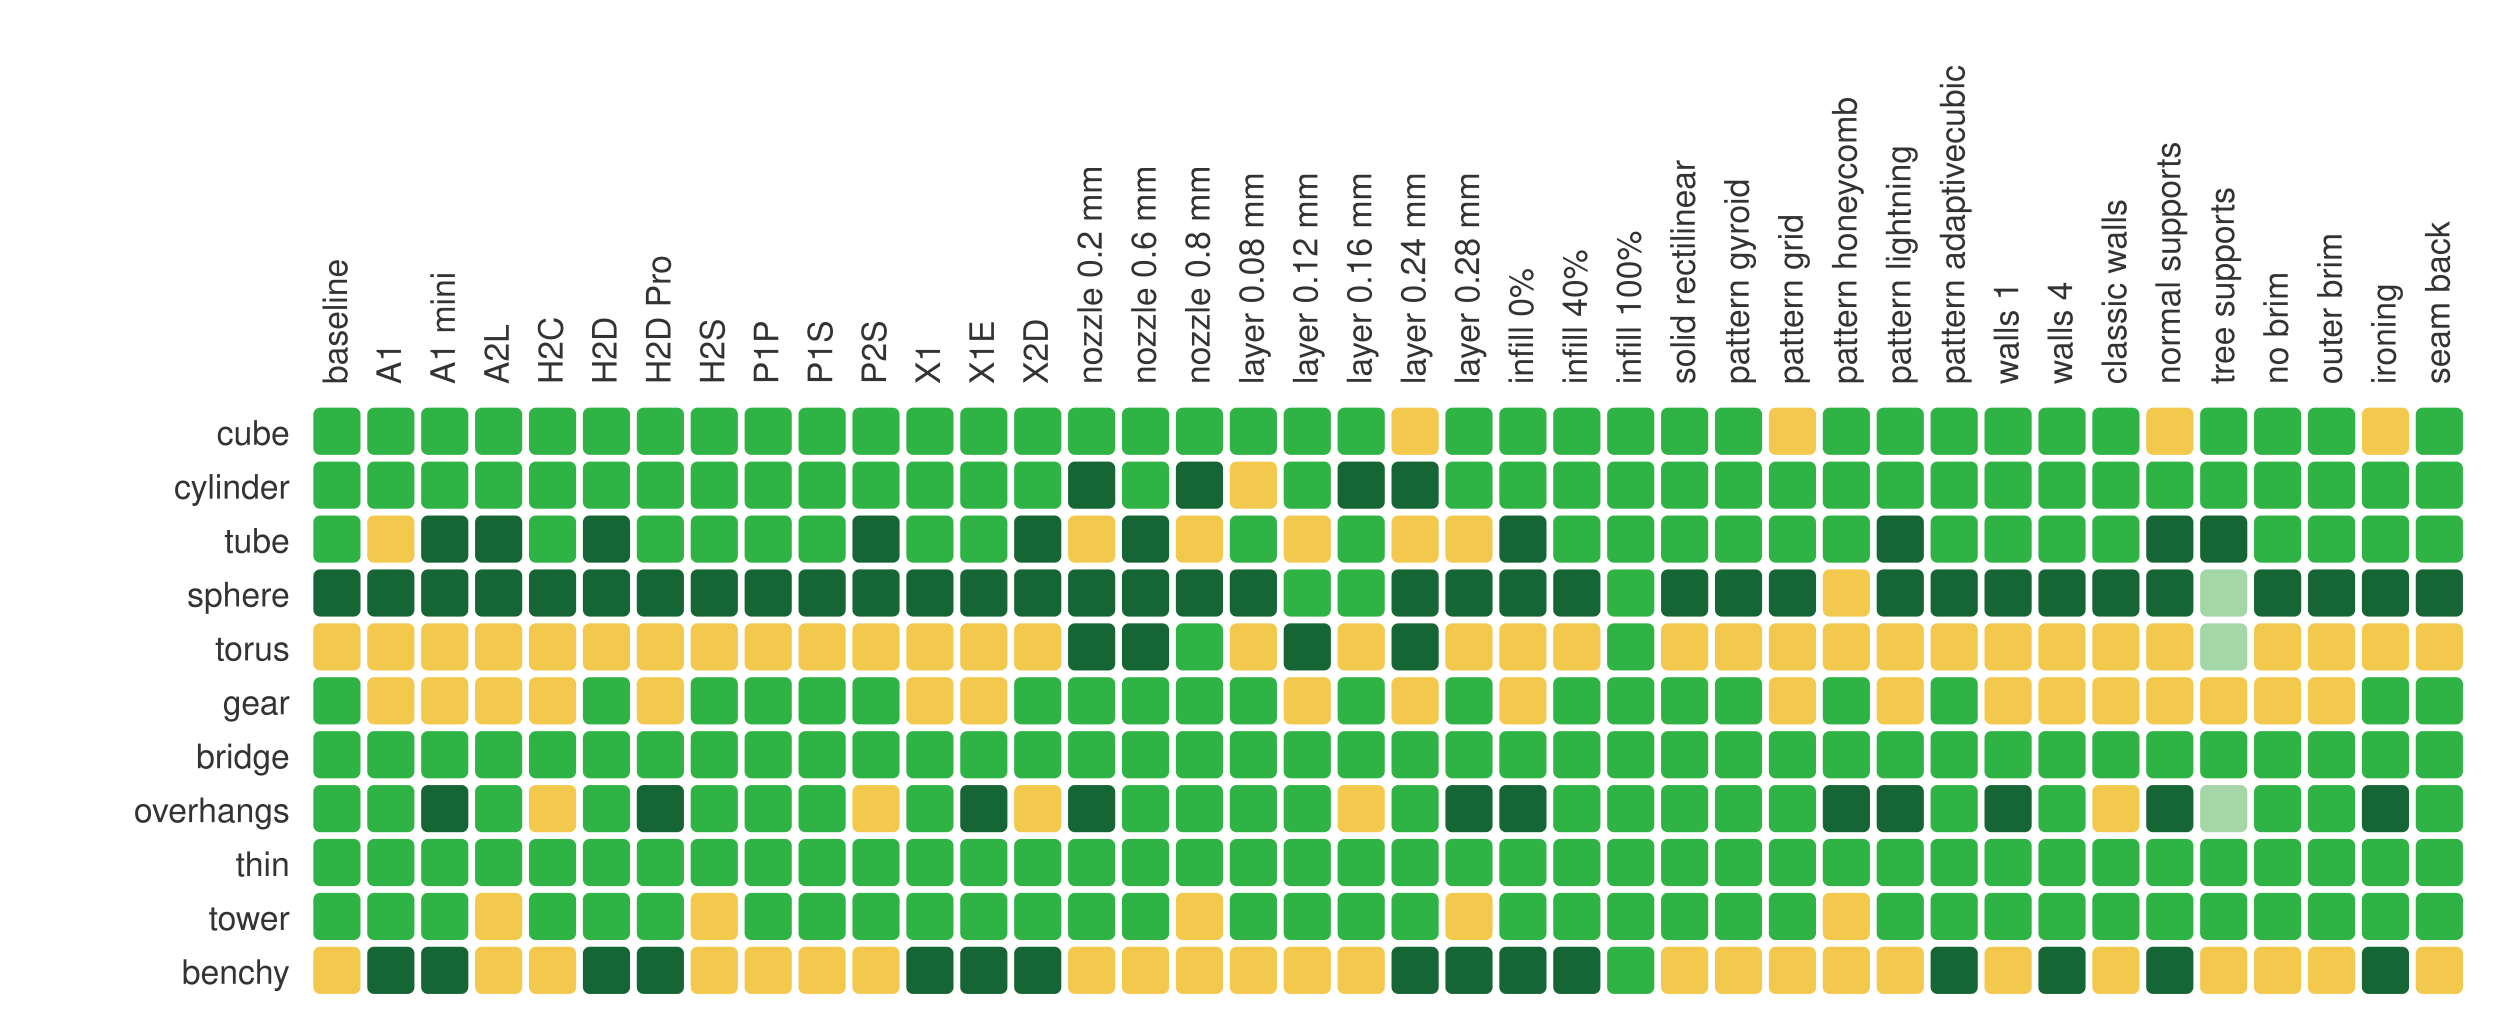
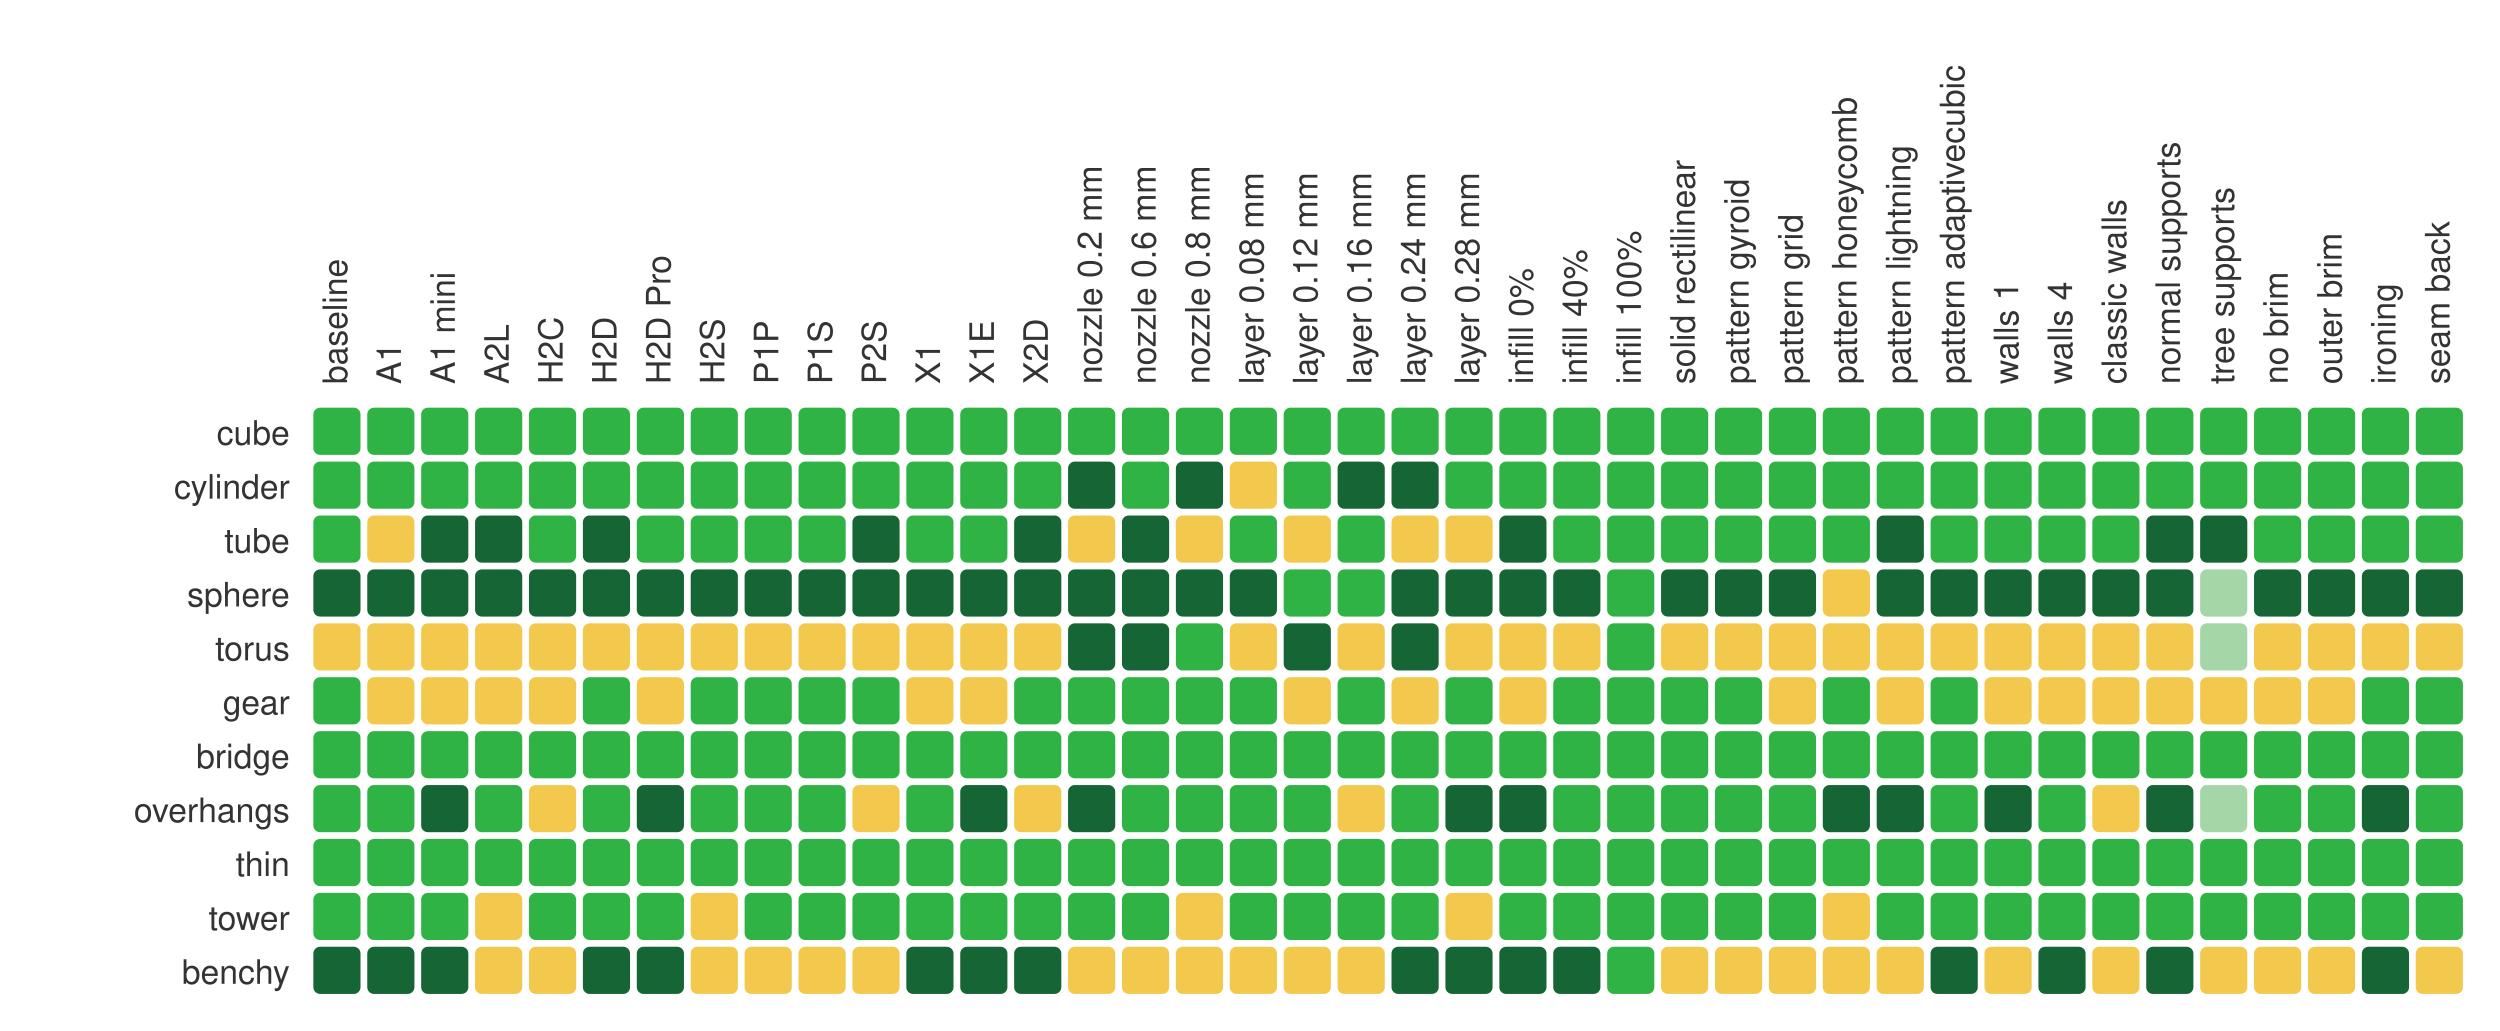
<svg xmlns="http://www.w3.org/2000/svg" width="742" height="306" font-family="Helvetica,Arial,sans-serif" font-size="10">
  <rect width="742" height="306" fill="white" />
  <text transform="translate(103.0,114) rotate(-90)" fill="#333">baseline</text>
  <text transform="translate(119.0,114) rotate(-90)" fill="#333">A1</text>
  <text transform="translate(135.0,114) rotate(-90)" fill="#333">A1 mini</text>
  <text transform="translate(151.0,114) rotate(-90)" fill="#333">A2L</text>
  <text transform="translate(167.0,114) rotate(-90)" fill="#333">H2C</text>
  <text transform="translate(183.0,114) rotate(-90)" fill="#333">H2D</text>
  <text transform="translate(199.0,114) rotate(-90)" fill="#333">H2D Pro</text>
  <text transform="translate(215.0,114) rotate(-90)" fill="#333">H2S</text>
  <text transform="translate(231.0,114) rotate(-90)" fill="#333">P1P</text>
  <text transform="translate(247.0,114) rotate(-90)" fill="#333">P1S</text>
  <text transform="translate(263.0,114) rotate(-90)" fill="#333">P2S</text>
  <text transform="translate(279.0,114) rotate(-90)" fill="#333">X1</text>
  <text transform="translate(295.0,114) rotate(-90)" fill="#333">X1E</text>
  <text transform="translate(311.0,114) rotate(-90)" fill="#333">X2D</text>
  <text transform="translate(327.0,114) rotate(-90)" fill="#333">nozzle 0.2 mm</text>
  <text transform="translate(343.0,114) rotate(-90)" fill="#333">nozzle 0.6 mm</text>
  <text transform="translate(359.0,114) rotate(-90)" fill="#333">nozzle 0.8 mm</text>
  <text transform="translate(375.0,114) rotate(-90)" fill="#333">layer 0.08 mm</text>
  <text transform="translate(391.0,114) rotate(-90)" fill="#333">layer 0.12 mm</text>
  <text transform="translate(407.0,114) rotate(-90)" fill="#333">layer 0.16 mm</text>
  <text transform="translate(423.0,114) rotate(-90)" fill="#333">layer 0.24 mm</text>
  <text transform="translate(439.0,114) rotate(-90)" fill="#333">layer 0.28 mm</text>
  <text transform="translate(455.0,114) rotate(-90)" fill="#333">infill 0%</text>
  <text transform="translate(471.0,114) rotate(-90)" fill="#333">infill 40%</text>
  <text transform="translate(487.0,114) rotate(-90)" fill="#333">infill 100%</text>
  <text transform="translate(503.0,114) rotate(-90)" fill="#333">solid rectilinear</text>
  <text transform="translate(519.0,114) rotate(-90)" fill="#333">pattern gyroid</text>
  <text transform="translate(535.0,114) rotate(-90)" fill="#333">pattern grid</text>
  <text transform="translate(551.0,114) rotate(-90)" fill="#333">pattern honeycomb</text>
  <text transform="translate(567.0,114) rotate(-90)" fill="#333">pattern lightning</text>
  <text transform="translate(583.0,114) rotate(-90)" fill="#333">pattern adaptivecubic</text>
  <text transform="translate(599.0,114) rotate(-90)" fill="#333">walls 1</text>
  <text transform="translate(615.0,114) rotate(-90)" fill="#333">walls 4</text>
  <text transform="translate(631.0,114) rotate(-90)" fill="#333">classic walls</text>
  <text transform="translate(647.0,114) rotate(-90)" fill="#333">normal supports</text>
  <text transform="translate(663.0,114) rotate(-90)" fill="#333">tree supports</text>
  <text transform="translate(679.0,114) rotate(-90)" fill="#333">no brim</text>
  <text transform="translate(695.0,114) rotate(-90)" fill="#333">outer brim</text>
  <text transform="translate(711.0,114) rotate(-90)" fill="#333">ironing</text>
  <text transform="translate(727.0,114) rotate(-90)" fill="#333">seam back</text>
  <text x="86" y="132" text-anchor="end" fill="#333">cube</text>
  <rect x="93" y="121" width="14" height="14" rx="2" fill="#2FB344" />
  <rect x="109" y="121" width="14" height="14" rx="2" fill="#2FB344" />
  <rect x="125" y="121" width="14" height="14" rx="2" fill="#2FB344" />
  <rect x="141" y="121" width="14" height="14" rx="2" fill="#2FB344" />
  <rect x="157" y="121" width="14" height="14" rx="2" fill="#2FB344" />
  <rect x="173" y="121" width="14" height="14" rx="2" fill="#2FB344" />
  <rect x="189" y="121" width="14" height="14" rx="2" fill="#2FB344" />
  <rect x="205" y="121" width="14" height="14" rx="2" fill="#2FB344" />
  <rect x="221" y="121" width="14" height="14" rx="2" fill="#2FB344" />
  <rect x="237" y="121" width="14" height="14" rx="2" fill="#2FB344" />
  <rect x="253" y="121" width="14" height="14" rx="2" fill="#2FB344" />
  <rect x="269" y="121" width="14" height="14" rx="2" fill="#2FB344" />
  <rect x="285" y="121" width="14" height="14" rx="2" fill="#2FB344" />
  <rect x="301" y="121" width="14" height="14" rx="2" fill="#2FB344" />
  <rect x="317" y="121" width="14" height="14" rx="2" fill="#2FB344" />
  <rect x="333" y="121" width="14" height="14" rx="2" fill="#2FB344" />
  <rect x="349" y="121" width="14" height="14" rx="2" fill="#2FB344" />
  <rect x="365" y="121" width="14" height="14" rx="2" fill="#2FB344" />
  <rect x="381" y="121" width="14" height="14" rx="2" fill="#2FB344" />
  <rect x="397" y="121" width="14" height="14" rx="2" fill="#2FB344" />
-   <rect x="413" y="121" width="14" height="14" rx="2" fill="#F2C94C" />
+   <rect x="413" y="121" width="14" height="14" rx="2" fill="#2FB344" />
  <rect x="429" y="121" width="14" height="14" rx="2" fill="#2FB344" />
  <rect x="445" y="121" width="14" height="14" rx="2" fill="#2FB344" />
  <rect x="461" y="121" width="14" height="14" rx="2" fill="#2FB344" />
  <rect x="477" y="121" width="14" height="14" rx="2" fill="#2FB344" />
  <rect x="493" y="121" width="14" height="14" rx="2" fill="#2FB344" />
  <rect x="509" y="121" width="14" height="14" rx="2" fill="#2FB344" />
-   <rect x="525" y="121" width="14" height="14" rx="2" fill="#F2C94C" />
+   <rect x="525" y="121" width="14" height="14" rx="2" fill="#2FB344" />
  <rect x="541" y="121" width="14" height="14" rx="2" fill="#2FB344" />
  <rect x="557" y="121" width="14" height="14" rx="2" fill="#2FB344" />
  <rect x="573" y="121" width="14" height="14" rx="2" fill="#2FB344" />
  <rect x="589" y="121" width="14" height="14" rx="2" fill="#2FB344" />
  <rect x="605" y="121" width="14" height="14" rx="2" fill="#2FB344" />
  <rect x="621" y="121" width="14" height="14" rx="2" fill="#2FB344" />
-   <rect x="637" y="121" width="14" height="14" rx="2" fill="#F2C94C" />
+   <rect x="637" y="121" width="14" height="14" rx="2" fill="#2FB344" />
  <rect x="653" y="121" width="14" height="14" rx="2" fill="#2FB344" />
  <rect x="669" y="121" width="14" height="14" rx="2" fill="#2FB344" />
  <rect x="685" y="121" width="14" height="14" rx="2" fill="#2FB344" />
-   <rect x="701" y="121" width="14" height="14" rx="2" fill="#F2C94C" />
+   <rect x="701" y="121" width="14" height="14" rx="2" fill="#2FB344" />
  <rect x="717" y="121" width="14" height="14" rx="2" fill="#2FB344" />
  <text x="86" y="148" text-anchor="end" fill="#333">cylinder</text>
  <rect x="93" y="137" width="14" height="14" rx="2" fill="#2FB344" />
  <rect x="109" y="137" width="14" height="14" rx="2" fill="#2FB344" />
  <rect x="125" y="137" width="14" height="14" rx="2" fill="#2FB344" />
  <rect x="141" y="137" width="14" height="14" rx="2" fill="#2FB344" />
  <rect x="157" y="137" width="14" height="14" rx="2" fill="#2FB344" />
  <rect x="173" y="137" width="14" height="14" rx="2" fill="#2FB344" />
  <rect x="189" y="137" width="14" height="14" rx="2" fill="#2FB344" />
  <rect x="205" y="137" width="14" height="14" rx="2" fill="#2FB344" />
  <rect x="221" y="137" width="14" height="14" rx="2" fill="#2FB344" />
  <rect x="237" y="137" width="14" height="14" rx="2" fill="#2FB344" />
  <rect x="253" y="137" width="14" height="14" rx="2" fill="#2FB344" />
  <rect x="269" y="137" width="14" height="14" rx="2" fill="#2FB344" />
  <rect x="285" y="137" width="14" height="14" rx="2" fill="#2FB344" />
  <rect x="301" y="137" width="14" height="14" rx="2" fill="#2FB344" />
  <rect x="317" y="137" width="14" height="14" rx="2" fill="#166534" />
  <rect x="333" y="137" width="14" height="14" rx="2" fill="#2FB344" />
  <rect x="349" y="137" width="14" height="14" rx="2" fill="#166534" />
  <rect x="365" y="137" width="14" height="14" rx="2" fill="#F2C94C" />
  <rect x="381" y="137" width="14" height="14" rx="2" fill="#2FB344" />
  <rect x="397" y="137" width="14" height="14" rx="2" fill="#166534" />
  <rect x="413" y="137" width="14" height="14" rx="2" fill="#166534" />
  <rect x="429" y="137" width="14" height="14" rx="2" fill="#2FB344" />
  <rect x="445" y="137" width="14" height="14" rx="2" fill="#2FB344" />
  <rect x="461" y="137" width="14" height="14" rx="2" fill="#2FB344" />
  <rect x="477" y="137" width="14" height="14" rx="2" fill="#2FB344" />
  <rect x="493" y="137" width="14" height="14" rx="2" fill="#2FB344" />
  <rect x="509" y="137" width="14" height="14" rx="2" fill="#2FB344" />
  <rect x="525" y="137" width="14" height="14" rx="2" fill="#2FB344" />
  <rect x="541" y="137" width="14" height="14" rx="2" fill="#2FB344" />
  <rect x="557" y="137" width="14" height="14" rx="2" fill="#2FB344" />
  <rect x="573" y="137" width="14" height="14" rx="2" fill="#2FB344" />
  <rect x="589" y="137" width="14" height="14" rx="2" fill="#2FB344" />
  <rect x="605" y="137" width="14" height="14" rx="2" fill="#2FB344" />
  <rect x="621" y="137" width="14" height="14" rx="2" fill="#2FB344" />
  <rect x="637" y="137" width="14" height="14" rx="2" fill="#2FB344" />
  <rect x="653" y="137" width="14" height="14" rx="2" fill="#2FB344" />
  <rect x="669" y="137" width="14" height="14" rx="2" fill="#2FB344" />
  <rect x="685" y="137" width="14" height="14" rx="2" fill="#2FB344" />
  <rect x="701" y="137" width="14" height="14" rx="2" fill="#2FB344" />
  <rect x="717" y="137" width="14" height="14" rx="2" fill="#2FB344" />
  <text x="86" y="164" text-anchor="end" fill="#333">tube</text>
  <rect x="93" y="153" width="14" height="14" rx="2" fill="#2FB344" />
  <rect x="109" y="153" width="14" height="14" rx="2" fill="#F2C94C" />
  <rect x="125" y="153" width="14" height="14" rx="2" fill="#166534" />
  <rect x="141" y="153" width="14" height="14" rx="2" fill="#166534" />
  <rect x="157" y="153" width="14" height="14" rx="2" fill="#2FB344" />
  <rect x="173" y="153" width="14" height="14" rx="2" fill="#166534" />
  <rect x="189" y="153" width="14" height="14" rx="2" fill="#2FB344" />
  <rect x="205" y="153" width="14" height="14" rx="2" fill="#2FB344" />
  <rect x="221" y="153" width="14" height="14" rx="2" fill="#2FB344" />
  <rect x="237" y="153" width="14" height="14" rx="2" fill="#2FB344" />
  <rect x="253" y="153" width="14" height="14" rx="2" fill="#166534" />
  <rect x="269" y="153" width="14" height="14" rx="2" fill="#2FB344" />
  <rect x="285" y="153" width="14" height="14" rx="2" fill="#2FB344" />
  <rect x="301" y="153" width="14" height="14" rx="2" fill="#166534" />
  <rect x="317" y="153" width="14" height="14" rx="2" fill="#F2C94C" />
  <rect x="333" y="153" width="14" height="14" rx="2" fill="#166534" />
  <rect x="349" y="153" width="14" height="14" rx="2" fill="#F2C94C" />
  <rect x="365" y="153" width="14" height="14" rx="2" fill="#2FB344" />
  <rect x="381" y="153" width="14" height="14" rx="2" fill="#F2C94C" />
  <rect x="397" y="153" width="14" height="14" rx="2" fill="#2FB344" />
  <rect x="413" y="153" width="14" height="14" rx="2" fill="#F2C94C" />
  <rect x="429" y="153" width="14" height="14" rx="2" fill="#F2C94C" />
  <rect x="445" y="153" width="14" height="14" rx="2" fill="#166534" />
  <rect x="461" y="153" width="14" height="14" rx="2" fill="#2FB344" />
  <rect x="477" y="153" width="14" height="14" rx="2" fill="#2FB344" />
  <rect x="493" y="153" width="14" height="14" rx="2" fill="#2FB344" />
  <rect x="509" y="153" width="14" height="14" rx="2" fill="#2FB344" />
  <rect x="525" y="153" width="14" height="14" rx="2" fill="#2FB344" />
  <rect x="541" y="153" width="14" height="14" rx="2" fill="#2FB344" />
  <rect x="557" y="153" width="14" height="14" rx="2" fill="#166534" />
  <rect x="573" y="153" width="14" height="14" rx="2" fill="#2FB344" />
  <rect x="589" y="153" width="14" height="14" rx="2" fill="#2FB344" />
  <rect x="605" y="153" width="14" height="14" rx="2" fill="#2FB344" />
  <rect x="621" y="153" width="14" height="14" rx="2" fill="#2FB344" />
  <rect x="637" y="153" width="14" height="14" rx="2" fill="#166534" />
  <rect x="653" y="153" width="14" height="14" rx="2" fill="#166534" />
  <rect x="669" y="153" width="14" height="14" rx="2" fill="#2FB344" />
  <rect x="685" y="153" width="14" height="14" rx="2" fill="#2FB344" />
  <rect x="701" y="153" width="14" height="14" rx="2" fill="#2FB344" />
  <rect x="717" y="153" width="14" height="14" rx="2" fill="#2FB344" />
  <text x="86" y="180" text-anchor="end" fill="#333">sphere</text>
  <rect x="93" y="169" width="14" height="14" rx="2" fill="#166534" />
  <rect x="109" y="169" width="14" height="14" rx="2" fill="#166534" />
  <rect x="125" y="169" width="14" height="14" rx="2" fill="#166534" />
  <rect x="141" y="169" width="14" height="14" rx="2" fill="#166534" />
  <rect x="157" y="169" width="14" height="14" rx="2" fill="#166534" />
  <rect x="173" y="169" width="14" height="14" rx="2" fill="#166534" />
  <rect x="189" y="169" width="14" height="14" rx="2" fill="#166534" />
  <rect x="205" y="169" width="14" height="14" rx="2" fill="#166534" />
  <rect x="221" y="169" width="14" height="14" rx="2" fill="#166534" />
  <rect x="237" y="169" width="14" height="14" rx="2" fill="#166534" />
  <rect x="253" y="169" width="14" height="14" rx="2" fill="#166534" />
  <rect x="269" y="169" width="14" height="14" rx="2" fill="#166534" />
  <rect x="285" y="169" width="14" height="14" rx="2" fill="#166534" />
  <rect x="301" y="169" width="14" height="14" rx="2" fill="#166534" />
  <rect x="317" y="169" width="14" height="14" rx="2" fill="#166534" />
  <rect x="333" y="169" width="14" height="14" rx="2" fill="#166534" />
  <rect x="349" y="169" width="14" height="14" rx="2" fill="#166534" />
  <rect x="365" y="169" width="14" height="14" rx="2" fill="#166534" />
  <rect x="381" y="169" width="14" height="14" rx="2" fill="#2FB344" />
  <rect x="397" y="169" width="14" height="14" rx="2" fill="#2FB344" />
  <rect x="413" y="169" width="14" height="14" rx="2" fill="#166534" />
  <rect x="429" y="169" width="14" height="14" rx="2" fill="#166534" />
  <rect x="445" y="169" width="14" height="14" rx="2" fill="#166534" />
  <rect x="461" y="169" width="14" height="14" rx="2" fill="#166534" />
  <rect x="477" y="169" width="14" height="14" rx="2" fill="#2FB344" />
  <rect x="493" y="169" width="14" height="14" rx="2" fill="#166534" />
  <rect x="509" y="169" width="14" height="14" rx="2" fill="#166534" />
  <rect x="525" y="169" width="14" height="14" rx="2" fill="#166534" />
  <rect x="541" y="169" width="14" height="14" rx="2" fill="#F2C94C" />
  <rect x="557" y="169" width="14" height="14" rx="2" fill="#166534" />
  <rect x="573" y="169" width="14" height="14" rx="2" fill="#166534" />
  <rect x="589" y="169" width="14" height="14" rx="2" fill="#166534" />
  <rect x="605" y="169" width="14" height="14" rx="2" fill="#166534" />
  <rect x="621" y="169" width="14" height="14" rx="2" fill="#166534" />
  <rect x="637" y="169" width="14" height="14" rx="2" fill="#166534" />
  <rect x="653" y="169" width="14" height="14" rx="2" fill="#A5D6A7" />
  <rect x="669" y="169" width="14" height="14" rx="2" fill="#166534" />
  <rect x="685" y="169" width="14" height="14" rx="2" fill="#166534" />
  <rect x="701" y="169" width="14" height="14" rx="2" fill="#166534" />
  <rect x="717" y="169" width="14" height="14" rx="2" fill="#166534" />
  <text x="86" y="196" text-anchor="end" fill="#333">torus</text>
  <rect x="93" y="185" width="14" height="14" rx="2" fill="#F2C94C" />
  <rect x="109" y="185" width="14" height="14" rx="2" fill="#F2C94C" />
  <rect x="125" y="185" width="14" height="14" rx="2" fill="#F2C94C" />
  <rect x="141" y="185" width="14" height="14" rx="2" fill="#F2C94C" />
  <rect x="157" y="185" width="14" height="14" rx="2" fill="#F2C94C" />
  <rect x="173" y="185" width="14" height="14" rx="2" fill="#F2C94C" />
  <rect x="189" y="185" width="14" height="14" rx="2" fill="#F2C94C" />
  <rect x="205" y="185" width="14" height="14" rx="2" fill="#F2C94C" />
  <rect x="221" y="185" width="14" height="14" rx="2" fill="#F2C94C" />
  <rect x="237" y="185" width="14" height="14" rx="2" fill="#F2C94C" />
  <rect x="253" y="185" width="14" height="14" rx="2" fill="#F2C94C" />
  <rect x="269" y="185" width="14" height="14" rx="2" fill="#F2C94C" />
  <rect x="285" y="185" width="14" height="14" rx="2" fill="#F2C94C" />
  <rect x="301" y="185" width="14" height="14" rx="2" fill="#F2C94C" />
  <rect x="317" y="185" width="14" height="14" rx="2" fill="#166534" />
  <rect x="333" y="185" width="14" height="14" rx="2" fill="#166534" />
  <rect x="349" y="185" width="14" height="14" rx="2" fill="#2FB344" />
  <rect x="365" y="185" width="14" height="14" rx="2" fill="#F2C94C" />
  <rect x="381" y="185" width="14" height="14" rx="2" fill="#166534" />
  <rect x="397" y="185" width="14" height="14" rx="2" fill="#F2C94C" />
  <rect x="413" y="185" width="14" height="14" rx="2" fill="#166534" />
  <rect x="429" y="185" width="14" height="14" rx="2" fill="#F2C94C" />
  <rect x="445" y="185" width="14" height="14" rx="2" fill="#F2C94C" />
  <rect x="461" y="185" width="14" height="14" rx="2" fill="#F2C94C" />
  <rect x="477" y="185" width="14" height="14" rx="2" fill="#2FB344" />
  <rect x="493" y="185" width="14" height="14" rx="2" fill="#F2C94C" />
  <rect x="509" y="185" width="14" height="14" rx="2" fill="#F2C94C" />
  <rect x="525" y="185" width="14" height="14" rx="2" fill="#F2C94C" />
  <rect x="541" y="185" width="14" height="14" rx="2" fill="#F2C94C" />
  <rect x="557" y="185" width="14" height="14" rx="2" fill="#F2C94C" />
  <rect x="573" y="185" width="14" height="14" rx="2" fill="#F2C94C" />
  <rect x="589" y="185" width="14" height="14" rx="2" fill="#F2C94C" />
  <rect x="605" y="185" width="14" height="14" rx="2" fill="#F2C94C" />
  <rect x="621" y="185" width="14" height="14" rx="2" fill="#F2C94C" />
  <rect x="637" y="185" width="14" height="14" rx="2" fill="#F2C94C" />
  <rect x="653" y="185" width="14" height="14" rx="2" fill="#A5D6A7" />
  <rect x="669" y="185" width="14" height="14" rx="2" fill="#F2C94C" />
  <rect x="685" y="185" width="14" height="14" rx="2" fill="#F2C94C" />
  <rect x="701" y="185" width="14" height="14" rx="2" fill="#F2C94C" />
  <rect x="717" y="185" width="14" height="14" rx="2" fill="#F2C94C" />
  <text x="86" y="212" text-anchor="end" fill="#333">gear</text>
  <rect x="93" y="201" width="14" height="14" rx="2" fill="#2FB344" />
  <rect x="109" y="201" width="14" height="14" rx="2" fill="#F2C94C" />
  <rect x="125" y="201" width="14" height="14" rx="2" fill="#F2C94C" />
  <rect x="141" y="201" width="14" height="14" rx="2" fill="#F2C94C" />
  <rect x="157" y="201" width="14" height="14" rx="2" fill="#F2C94C" />
  <rect x="173" y="201" width="14" height="14" rx="2" fill="#2FB344" />
  <rect x="189" y="201" width="14" height="14" rx="2" fill="#F2C94C" />
  <rect x="205" y="201" width="14" height="14" rx="2" fill="#2FB344" />
  <rect x="221" y="201" width="14" height="14" rx="2" fill="#2FB344" />
  <rect x="237" y="201" width="14" height="14" rx="2" fill="#2FB344" />
  <rect x="253" y="201" width="14" height="14" rx="2" fill="#2FB344" />
  <rect x="269" y="201" width="14" height="14" rx="2" fill="#F2C94C" />
  <rect x="285" y="201" width="14" height="14" rx="2" fill="#F2C94C" />
  <rect x="301" y="201" width="14" height="14" rx="2" fill="#2FB344" />
  <rect x="317" y="201" width="14" height="14" rx="2" fill="#2FB344" />
  <rect x="333" y="201" width="14" height="14" rx="2" fill="#2FB344" />
  <rect x="349" y="201" width="14" height="14" rx="2" fill="#2FB344" />
  <rect x="365" y="201" width="14" height="14" rx="2" fill="#2FB344" />
  <rect x="381" y="201" width="14" height="14" rx="2" fill="#F2C94C" />
  <rect x="397" y="201" width="14" height="14" rx="2" fill="#2FB344" />
  <rect x="413" y="201" width="14" height="14" rx="2" fill="#F2C94C" />
  <rect x="429" y="201" width="14" height="14" rx="2" fill="#2FB344" />
  <rect x="445" y="201" width="14" height="14" rx="2" fill="#F2C94C" />
  <rect x="461" y="201" width="14" height="14" rx="2" fill="#2FB344" />
  <rect x="477" y="201" width="14" height="14" rx="2" fill="#2FB344" />
  <rect x="493" y="201" width="14" height="14" rx="2" fill="#2FB344" />
  <rect x="509" y="201" width="14" height="14" rx="2" fill="#2FB344" />
  <rect x="525" y="201" width="14" height="14" rx="2" fill="#F2C94C" />
  <rect x="541" y="201" width="14" height="14" rx="2" fill="#2FB344" />
  <rect x="557" y="201" width="14" height="14" rx="2" fill="#F2C94C" />
  <rect x="573" y="201" width="14" height="14" rx="2" fill="#2FB344" />
  <rect x="589" y="201" width="14" height="14" rx="2" fill="#F2C94C" />
  <rect x="605" y="201" width="14" height="14" rx="2" fill="#F2C94C" />
  <rect x="621" y="201" width="14" height="14" rx="2" fill="#F2C94C" />
  <rect x="637" y="201" width="14" height="14" rx="2" fill="#F2C94C" />
  <rect x="653" y="201" width="14" height="14" rx="2" fill="#F2C94C" />
  <rect x="669" y="201" width="14" height="14" rx="2" fill="#F2C94C" />
  <rect x="685" y="201" width="14" height="14" rx="2" fill="#F2C94C" />
  <rect x="701" y="201" width="14" height="14" rx="2" fill="#2FB344" />
  <rect x="717" y="201" width="14" height="14" rx="2" fill="#2FB344" />
  <text x="86" y="228" text-anchor="end" fill="#333">bridge</text>
  <rect x="93" y="217" width="14" height="14" rx="2" fill="#2FB344" />
  <rect x="109" y="217" width="14" height="14" rx="2" fill="#2FB344" />
  <rect x="125" y="217" width="14" height="14" rx="2" fill="#2FB344" />
  <rect x="141" y="217" width="14" height="14" rx="2" fill="#2FB344" />
  <rect x="157" y="217" width="14" height="14" rx="2" fill="#2FB344" />
  <rect x="173" y="217" width="14" height="14" rx="2" fill="#2FB344" />
  <rect x="189" y="217" width="14" height="14" rx="2" fill="#2FB344" />
  <rect x="205" y="217" width="14" height="14" rx="2" fill="#2FB344" />
  <rect x="221" y="217" width="14" height="14" rx="2" fill="#2FB344" />
  <rect x="237" y="217" width="14" height="14" rx="2" fill="#2FB344" />
  <rect x="253" y="217" width="14" height="14" rx="2" fill="#2FB344" />
  <rect x="269" y="217" width="14" height="14" rx="2" fill="#2FB344" />
  <rect x="285" y="217" width="14" height="14" rx="2" fill="#2FB344" />
  <rect x="301" y="217" width="14" height="14" rx="2" fill="#2FB344" />
  <rect x="317" y="217" width="14" height="14" rx="2" fill="#2FB344" />
  <rect x="333" y="217" width="14" height="14" rx="2" fill="#2FB344" />
  <rect x="349" y="217" width="14" height="14" rx="2" fill="#2FB344" />
  <rect x="365" y="217" width="14" height="14" rx="2" fill="#2FB344" />
  <rect x="381" y="217" width="14" height="14" rx="2" fill="#2FB344" />
  <rect x="397" y="217" width="14" height="14" rx="2" fill="#2FB344" />
  <rect x="413" y="217" width="14" height="14" rx="2" fill="#2FB344" />
  <rect x="429" y="217" width="14" height="14" rx="2" fill="#2FB344" />
  <rect x="445" y="217" width="14" height="14" rx="2" fill="#2FB344" />
  <rect x="461" y="217" width="14" height="14" rx="2" fill="#2FB344" />
  <rect x="477" y="217" width="14" height="14" rx="2" fill="#2FB344" />
  <rect x="493" y="217" width="14" height="14" rx="2" fill="#2FB344" />
  <rect x="509" y="217" width="14" height="14" rx="2" fill="#2FB344" />
  <rect x="525" y="217" width="14" height="14" rx="2" fill="#2FB344" />
  <rect x="541" y="217" width="14" height="14" rx="2" fill="#2FB344" />
  <rect x="557" y="217" width="14" height="14" rx="2" fill="#2FB344" />
  <rect x="573" y="217" width="14" height="14" rx="2" fill="#2FB344" />
  <rect x="589" y="217" width="14" height="14" rx="2" fill="#2FB344" />
  <rect x="605" y="217" width="14" height="14" rx="2" fill="#2FB344" />
  <rect x="621" y="217" width="14" height="14" rx="2" fill="#2FB344" />
  <rect x="637" y="217" width="14" height="14" rx="2" fill="#2FB344" />
  <rect x="653" y="217" width="14" height="14" rx="2" fill="#2FB344" />
  <rect x="669" y="217" width="14" height="14" rx="2" fill="#2FB344" />
  <rect x="685" y="217" width="14" height="14" rx="2" fill="#2FB344" />
  <rect x="701" y="217" width="14" height="14" rx="2" fill="#2FB344" />
  <rect x="717" y="217" width="14" height="14" rx="2" fill="#2FB344" />
  <text x="86" y="244" text-anchor="end" fill="#333">overhangs</text>
  <rect x="93" y="233" width="14" height="14" rx="2" fill="#2FB344" />
  <rect x="109" y="233" width="14" height="14" rx="2" fill="#2FB344" />
  <rect x="125" y="233" width="14" height="14" rx="2" fill="#166534" />
  <rect x="141" y="233" width="14" height="14" rx="2" fill="#2FB344" />
  <rect x="157" y="233" width="14" height="14" rx="2" fill="#F2C94C" />
  <rect x="173" y="233" width="14" height="14" rx="2" fill="#2FB344" />
  <rect x="189" y="233" width="14" height="14" rx="2" fill="#166534" />
  <rect x="205" y="233" width="14" height="14" rx="2" fill="#2FB344" />
  <rect x="221" y="233" width="14" height="14" rx="2" fill="#2FB344" />
  <rect x="237" y="233" width="14" height="14" rx="2" fill="#2FB344" />
  <rect x="253" y="233" width="14" height="14" rx="2" fill="#F2C94C" />
  <rect x="269" y="233" width="14" height="14" rx="2" fill="#2FB344" />
  <rect x="285" y="233" width="14" height="14" rx="2" fill="#166534" />
  <rect x="301" y="233" width="14" height="14" rx="2" fill="#F2C94C" />
  <rect x="317" y="233" width="14" height="14" rx="2" fill="#166534" />
  <rect x="333" y="233" width="14" height="14" rx="2" fill="#2FB344" />
  <rect x="349" y="233" width="14" height="14" rx="2" fill="#2FB344" />
  <rect x="365" y="233" width="14" height="14" rx="2" fill="#2FB344" />
  <rect x="381" y="233" width="14" height="14" rx="2" fill="#2FB344" />
  <rect x="397" y="233" width="14" height="14" rx="2" fill="#F2C94C" />
  <rect x="413" y="233" width="14" height="14" rx="2" fill="#2FB344" />
  <rect x="429" y="233" width="14" height="14" rx="2" fill="#166534" />
  <rect x="445" y="233" width="14" height="14" rx="2" fill="#166534" />
  <rect x="461" y="233" width="14" height="14" rx="2" fill="#2FB344" />
  <rect x="477" y="233" width="14" height="14" rx="2" fill="#2FB344" />
  <rect x="493" y="233" width="14" height="14" rx="2" fill="#2FB344" />
  <rect x="509" y="233" width="14" height="14" rx="2" fill="#2FB344" />
  <rect x="525" y="233" width="14" height="14" rx="2" fill="#2FB344" />
  <rect x="541" y="233" width="14" height="14" rx="2" fill="#166534" />
  <rect x="557" y="233" width="14" height="14" rx="2" fill="#166534" />
  <rect x="573" y="233" width="14" height="14" rx="2" fill="#2FB344" />
  <rect x="589" y="233" width="14" height="14" rx="2" fill="#166534" />
  <rect x="605" y="233" width="14" height="14" rx="2" fill="#2FB344" />
  <rect x="621" y="233" width="14" height="14" rx="2" fill="#F2C94C" />
  <rect x="637" y="233" width="14" height="14" rx="2" fill="#166534" />
  <rect x="653" y="233" width="14" height="14" rx="2" fill="#A5D6A7" />
  <rect x="669" y="233" width="14" height="14" rx="2" fill="#2FB344" />
  <rect x="685" y="233" width="14" height="14" rx="2" fill="#2FB344" />
  <rect x="701" y="233" width="14" height="14" rx="2" fill="#166534" />
  <rect x="717" y="233" width="14" height="14" rx="2" fill="#2FB344" />
  <text x="86" y="260" text-anchor="end" fill="#333">thin</text>
  <rect x="93" y="249" width="14" height="14" rx="2" fill="#2FB344" />
  <rect x="109" y="249" width="14" height="14" rx="2" fill="#2FB344" />
  <rect x="125" y="249" width="14" height="14" rx="2" fill="#2FB344" />
  <rect x="141" y="249" width="14" height="14" rx="2" fill="#2FB344" />
  <rect x="157" y="249" width="14" height="14" rx="2" fill="#2FB344" />
  <rect x="173" y="249" width="14" height="14" rx="2" fill="#2FB344" />
  <rect x="189" y="249" width="14" height="14" rx="2" fill="#2FB344" />
  <rect x="205" y="249" width="14" height="14" rx="2" fill="#2FB344" />
  <rect x="221" y="249" width="14" height="14" rx="2" fill="#2FB344" />
  <rect x="237" y="249" width="14" height="14" rx="2" fill="#2FB344" />
  <rect x="253" y="249" width="14" height="14" rx="2" fill="#2FB344" />
  <rect x="269" y="249" width="14" height="14" rx="2" fill="#2FB344" />
  <rect x="285" y="249" width="14" height="14" rx="2" fill="#2FB344" />
  <rect x="301" y="249" width="14" height="14" rx="2" fill="#2FB344" />
  <rect x="317" y="249" width="14" height="14" rx="2" fill="#2FB344" />
  <rect x="333" y="249" width="14" height="14" rx="2" fill="#2FB344" />
  <rect x="349" y="249" width="14" height="14" rx="2" fill="#2FB344" />
  <rect x="365" y="249" width="14" height="14" rx="2" fill="#2FB344" />
  <rect x="381" y="249" width="14" height="14" rx="2" fill="#2FB344" />
  <rect x="397" y="249" width="14" height="14" rx="2" fill="#2FB344" />
  <rect x="413" y="249" width="14" height="14" rx="2" fill="#2FB344" />
  <rect x="429" y="249" width="14" height="14" rx="2" fill="#2FB344" />
  <rect x="445" y="249" width="14" height="14" rx="2" fill="#2FB344" />
  <rect x="461" y="249" width="14" height="14" rx="2" fill="#2FB344" />
  <rect x="477" y="249" width="14" height="14" rx="2" fill="#2FB344" />
  <rect x="493" y="249" width="14" height="14" rx="2" fill="#2FB344" />
  <rect x="509" y="249" width="14" height="14" rx="2" fill="#2FB344" />
  <rect x="525" y="249" width="14" height="14" rx="2" fill="#2FB344" />
  <rect x="541" y="249" width="14" height="14" rx="2" fill="#2FB344" />
  <rect x="557" y="249" width="14" height="14" rx="2" fill="#2FB344" />
  <rect x="573" y="249" width="14" height="14" rx="2" fill="#2FB344" />
  <rect x="589" y="249" width="14" height="14" rx="2" fill="#2FB344" />
  <rect x="605" y="249" width="14" height="14" rx="2" fill="#2FB344" />
  <rect x="621" y="249" width="14" height="14" rx="2" fill="#2FB344" />
  <rect x="637" y="249" width="14" height="14" rx="2" fill="#2FB344" />
  <rect x="653" y="249" width="14" height="14" rx="2" fill="#2FB344" />
  <rect x="669" y="249" width="14" height="14" rx="2" fill="#2FB344" />
  <rect x="685" y="249" width="14" height="14" rx="2" fill="#2FB344" />
  <rect x="701" y="249" width="14" height="14" rx="2" fill="#2FB344" />
  <rect x="717" y="249" width="14" height="14" rx="2" fill="#2FB344" />
  <text x="86" y="276" text-anchor="end" fill="#333">tower</text>
  <rect x="93" y="265" width="14" height="14" rx="2" fill="#2FB344" />
  <rect x="109" y="265" width="14" height="14" rx="2" fill="#2FB344" />
  <rect x="125" y="265" width="14" height="14" rx="2" fill="#2FB344" />
  <rect x="141" y="265" width="14" height="14" rx="2" fill="#F2C94C" />
  <rect x="157" y="265" width="14" height="14" rx="2" fill="#2FB344" />
  <rect x="173" y="265" width="14" height="14" rx="2" fill="#2FB344" />
  <rect x="189" y="265" width="14" height="14" rx="2" fill="#2FB344" />
  <rect x="205" y="265" width="14" height="14" rx="2" fill="#F2C94C" />
  <rect x="221" y="265" width="14" height="14" rx="2" fill="#2FB344" />
  <rect x="237" y="265" width="14" height="14" rx="2" fill="#2FB344" />
  <rect x="253" y="265" width="14" height="14" rx="2" fill="#2FB344" />
  <rect x="269" y="265" width="14" height="14" rx="2" fill="#2FB344" />
  <rect x="285" y="265" width="14" height="14" rx="2" fill="#2FB344" />
  <rect x="301" y="265" width="14" height="14" rx="2" fill="#2FB344" />
  <rect x="317" y="265" width="14" height="14" rx="2" fill="#2FB344" />
  <rect x="333" y="265" width="14" height="14" rx="2" fill="#2FB344" />
  <rect x="349" y="265" width="14" height="14" rx="2" fill="#F2C94C" />
  <rect x="365" y="265" width="14" height="14" rx="2" fill="#2FB344" />
  <rect x="381" y="265" width="14" height="14" rx="2" fill="#2FB344" />
  <rect x="397" y="265" width="14" height="14" rx="2" fill="#2FB344" />
  <rect x="413" y="265" width="14" height="14" rx="2" fill="#2FB344" />
  <rect x="429" y="265" width="14" height="14" rx="2" fill="#F2C94C" />
  <rect x="445" y="265" width="14" height="14" rx="2" fill="#2FB344" />
  <rect x="461" y="265" width="14" height="14" rx="2" fill="#2FB344" />
  <rect x="477" y="265" width="14" height="14" rx="2" fill="#2FB344" />
  <rect x="493" y="265" width="14" height="14" rx="2" fill="#2FB344" />
  <rect x="509" y="265" width="14" height="14" rx="2" fill="#2FB344" />
  <rect x="525" y="265" width="14" height="14" rx="2" fill="#2FB344" />
  <rect x="541" y="265" width="14" height="14" rx="2" fill="#F2C94C" />
  <rect x="557" y="265" width="14" height="14" rx="2" fill="#2FB344" />
  <rect x="573" y="265" width="14" height="14" rx="2" fill="#2FB344" />
  <rect x="589" y="265" width="14" height="14" rx="2" fill="#2FB344" />
  <rect x="605" y="265" width="14" height="14" rx="2" fill="#2FB344" />
  <rect x="621" y="265" width="14" height="14" rx="2" fill="#2FB344" />
  <rect x="637" y="265" width="14" height="14" rx="2" fill="#2FB344" />
  <rect x="653" y="265" width="14" height="14" rx="2" fill="#2FB344" />
  <rect x="669" y="265" width="14" height="14" rx="2" fill="#2FB344" />
  <rect x="685" y="265" width="14" height="14" rx="2" fill="#2FB344" />
  <rect x="701" y="265" width="14" height="14" rx="2" fill="#2FB344" />
  <rect x="717" y="265" width="14" height="14" rx="2" fill="#2FB344" />
  <text x="86" y="292" text-anchor="end" fill="#333">benchy</text>
-   <rect x="93" y="281" width="14" height="14" rx="2" fill="#F2C94C" />
+   <rect x="93" y="281" width="14" height="14" rx="2" fill="#166534" />
  <rect x="109" y="281" width="14" height="14" rx="2" fill="#166534" />
  <rect x="125" y="281" width="14" height="14" rx="2" fill="#166534" />
  <rect x="141" y="281" width="14" height="14" rx="2" fill="#F2C94C" />
  <rect x="157" y="281" width="14" height="14" rx="2" fill="#F2C94C" />
  <rect x="173" y="281" width="14" height="14" rx="2" fill="#166534" />
  <rect x="189" y="281" width="14" height="14" rx="2" fill="#166534" />
  <rect x="205" y="281" width="14" height="14" rx="2" fill="#F2C94C" />
  <rect x="221" y="281" width="14" height="14" rx="2" fill="#F2C94C" />
  <rect x="237" y="281" width="14" height="14" rx="2" fill="#F2C94C" />
  <rect x="253" y="281" width="14" height="14" rx="2" fill="#F2C94C" />
  <rect x="269" y="281" width="14" height="14" rx="2" fill="#166534" />
  <rect x="285" y="281" width="14" height="14" rx="2" fill="#166534" />
  <rect x="301" y="281" width="14" height="14" rx="2" fill="#166534" />
  <rect x="317" y="281" width="14" height="14" rx="2" fill="#F2C94C" />
  <rect x="333" y="281" width="14" height="14" rx="2" fill="#F2C94C" />
  <rect x="349" y="281" width="14" height="14" rx="2" fill="#F2C94C" />
  <rect x="365" y="281" width="14" height="14" rx="2" fill="#F2C94C" />
  <rect x="381" y="281" width="14" height="14" rx="2" fill="#F2C94C" />
  <rect x="397" y="281" width="14" height="14" rx="2" fill="#F2C94C" />
  <rect x="413" y="281" width="14" height="14" rx="2" fill="#166534" />
  <rect x="429" y="281" width="14" height="14" rx="2" fill="#166534" />
  <rect x="445" y="281" width="14" height="14" rx="2" fill="#166534" />
  <rect x="461" y="281" width="14" height="14" rx="2" fill="#166534" />
  <rect x="477" y="281" width="14" height="14" rx="2" fill="#2FB344" />
  <rect x="493" y="281" width="14" height="14" rx="2" fill="#F2C94C" />
  <rect x="509" y="281" width="14" height="14" rx="2" fill="#F2C94C" />
  <rect x="525" y="281" width="14" height="14" rx="2" fill="#F2C94C" />
  <rect x="541" y="281" width="14" height="14" rx="2" fill="#F2C94C" />
  <rect x="557" y="281" width="14" height="14" rx="2" fill="#F2C94C" />
  <rect x="573" y="281" width="14" height="14" rx="2" fill="#166534" />
  <rect x="589" y="281" width="14" height="14" rx="2" fill="#F2C94C" />
  <rect x="605" y="281" width="14" height="14" rx="2" fill="#166534" />
  <rect x="621" y="281" width="14" height="14" rx="2" fill="#F2C94C" />
  <rect x="637" y="281" width="14" height="14" rx="2" fill="#166534" />
  <rect x="653" y="281" width="14" height="14" rx="2" fill="#F2C94C" />
  <rect x="669" y="281" width="14" height="14" rx="2" fill="#F2C94C" />
  <rect x="685" y="281" width="14" height="14" rx="2" fill="#F2C94C" />
  <rect x="701" y="281" width="14" height="14" rx="2" fill="#166534" />
  <rect x="717" y="281" width="14" height="14" rx="2" fill="#F2C94C" />
</svg>
